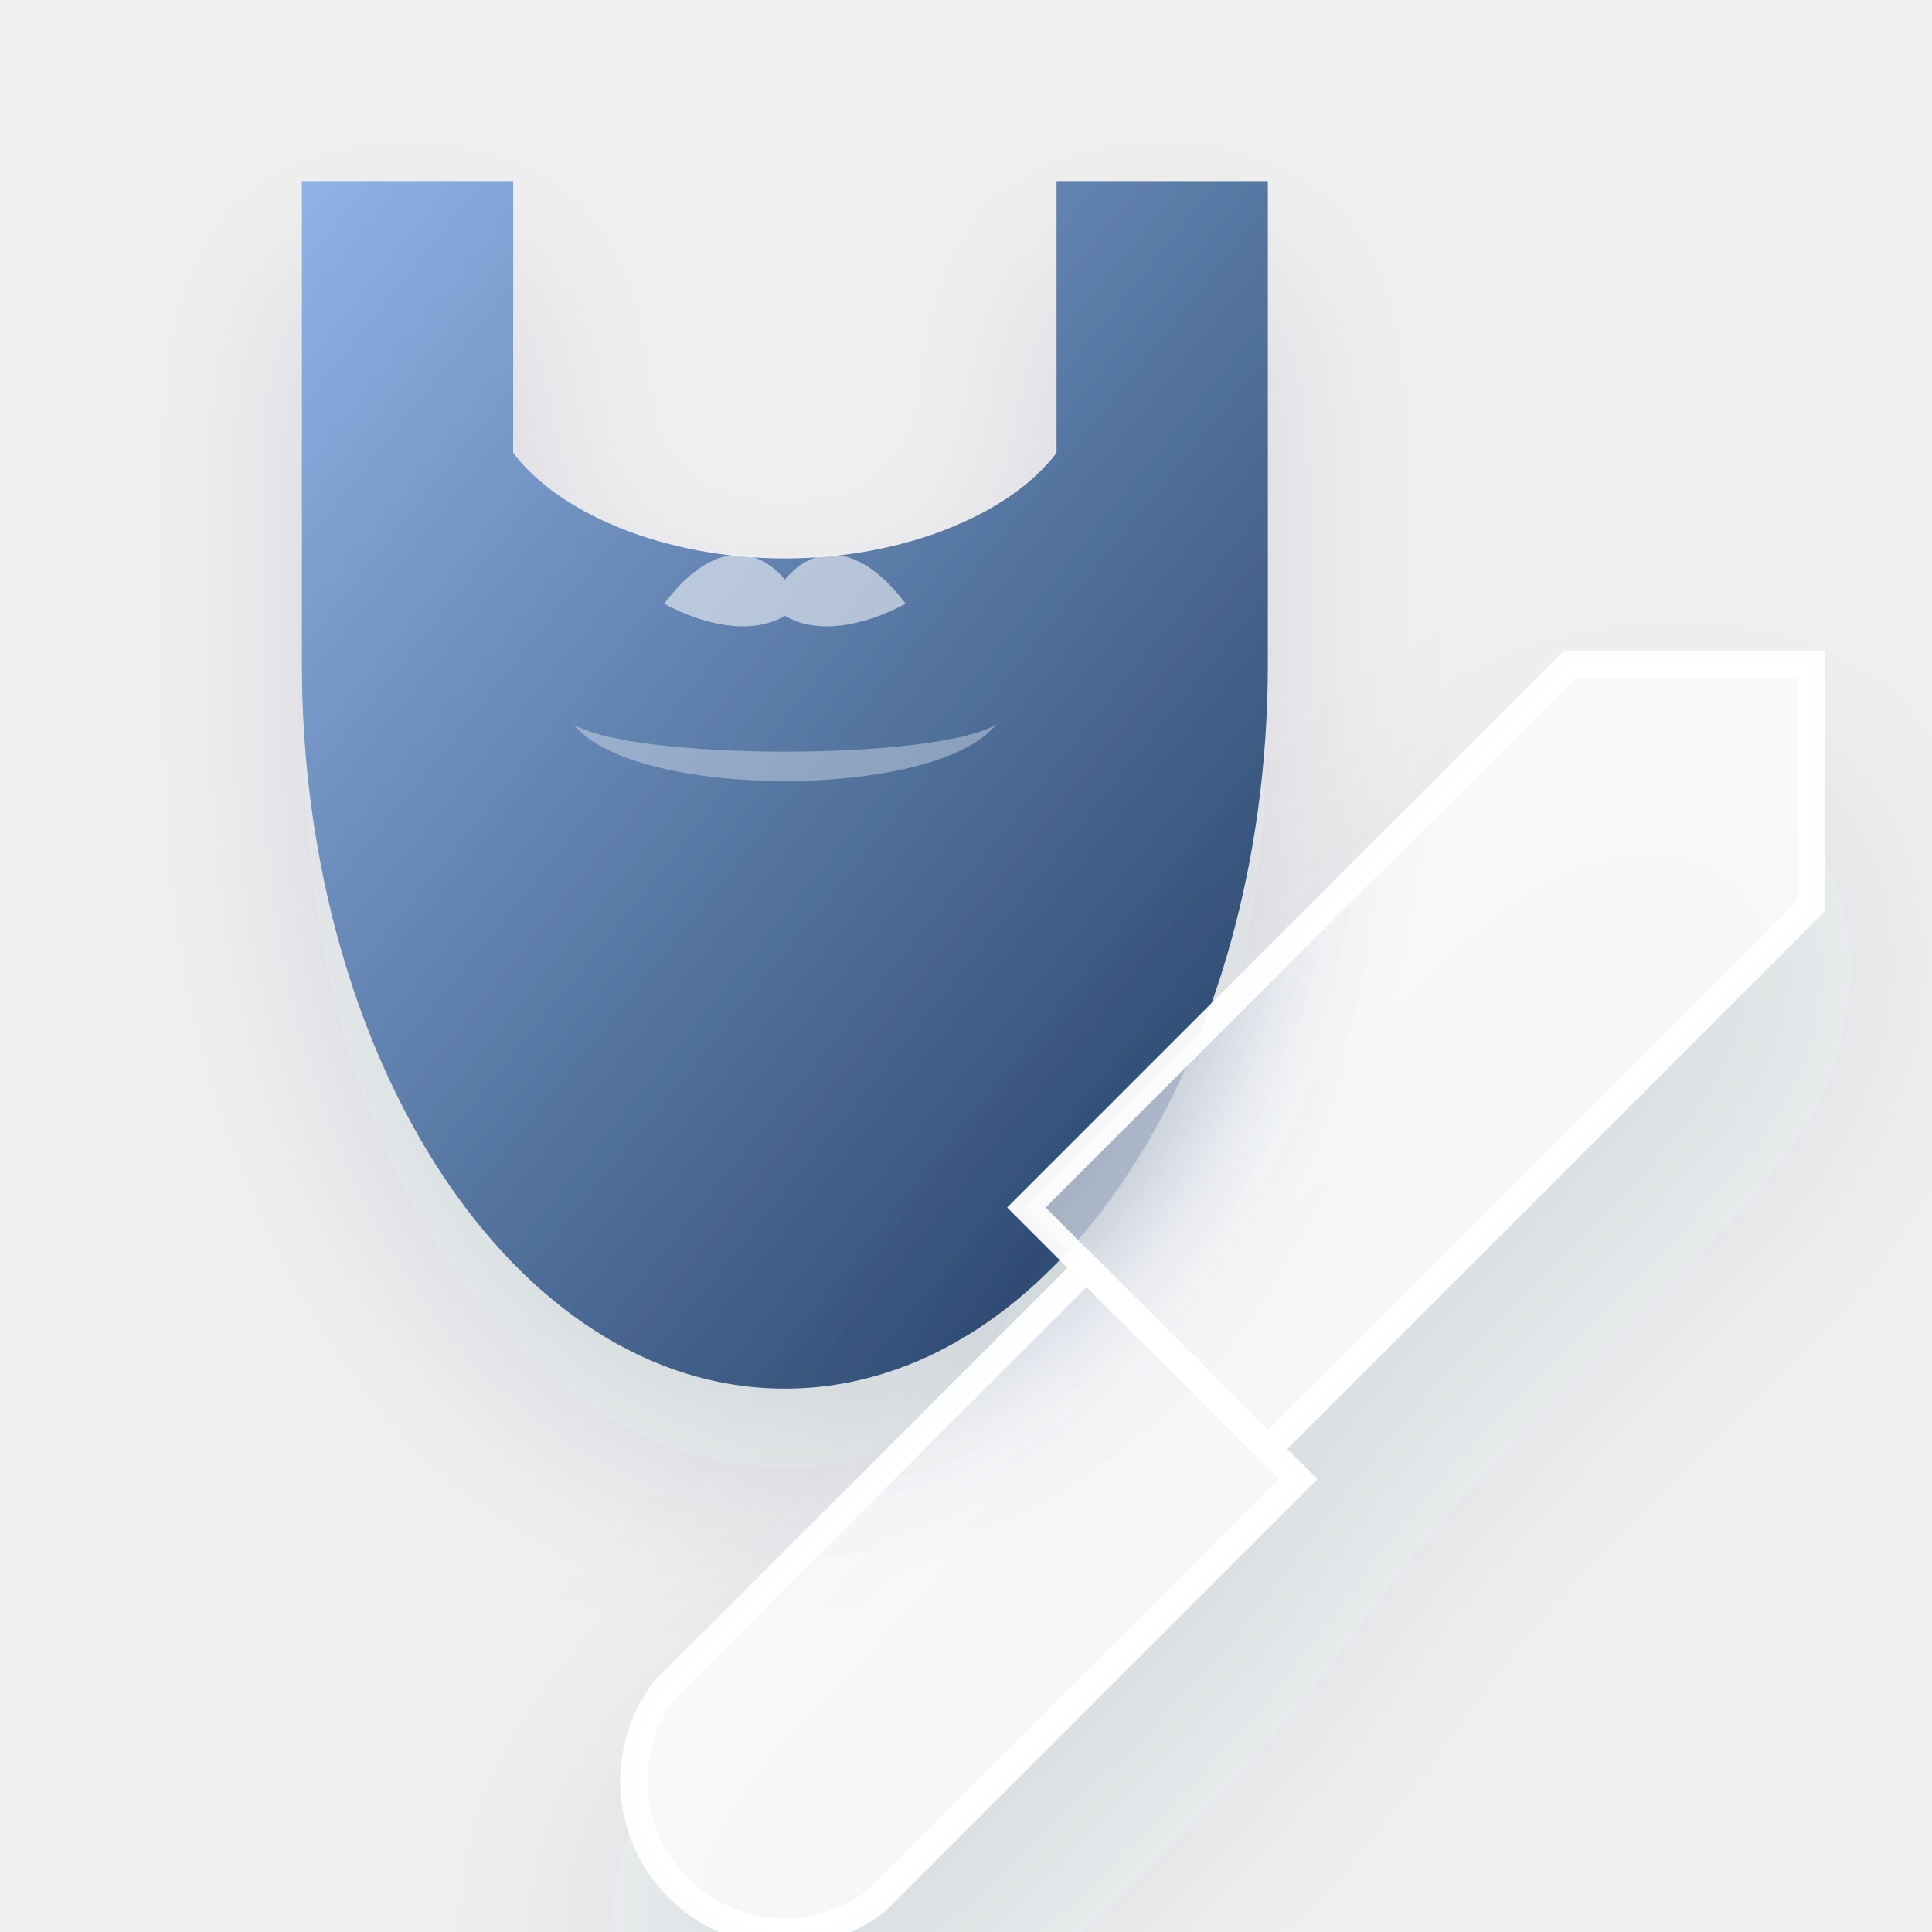
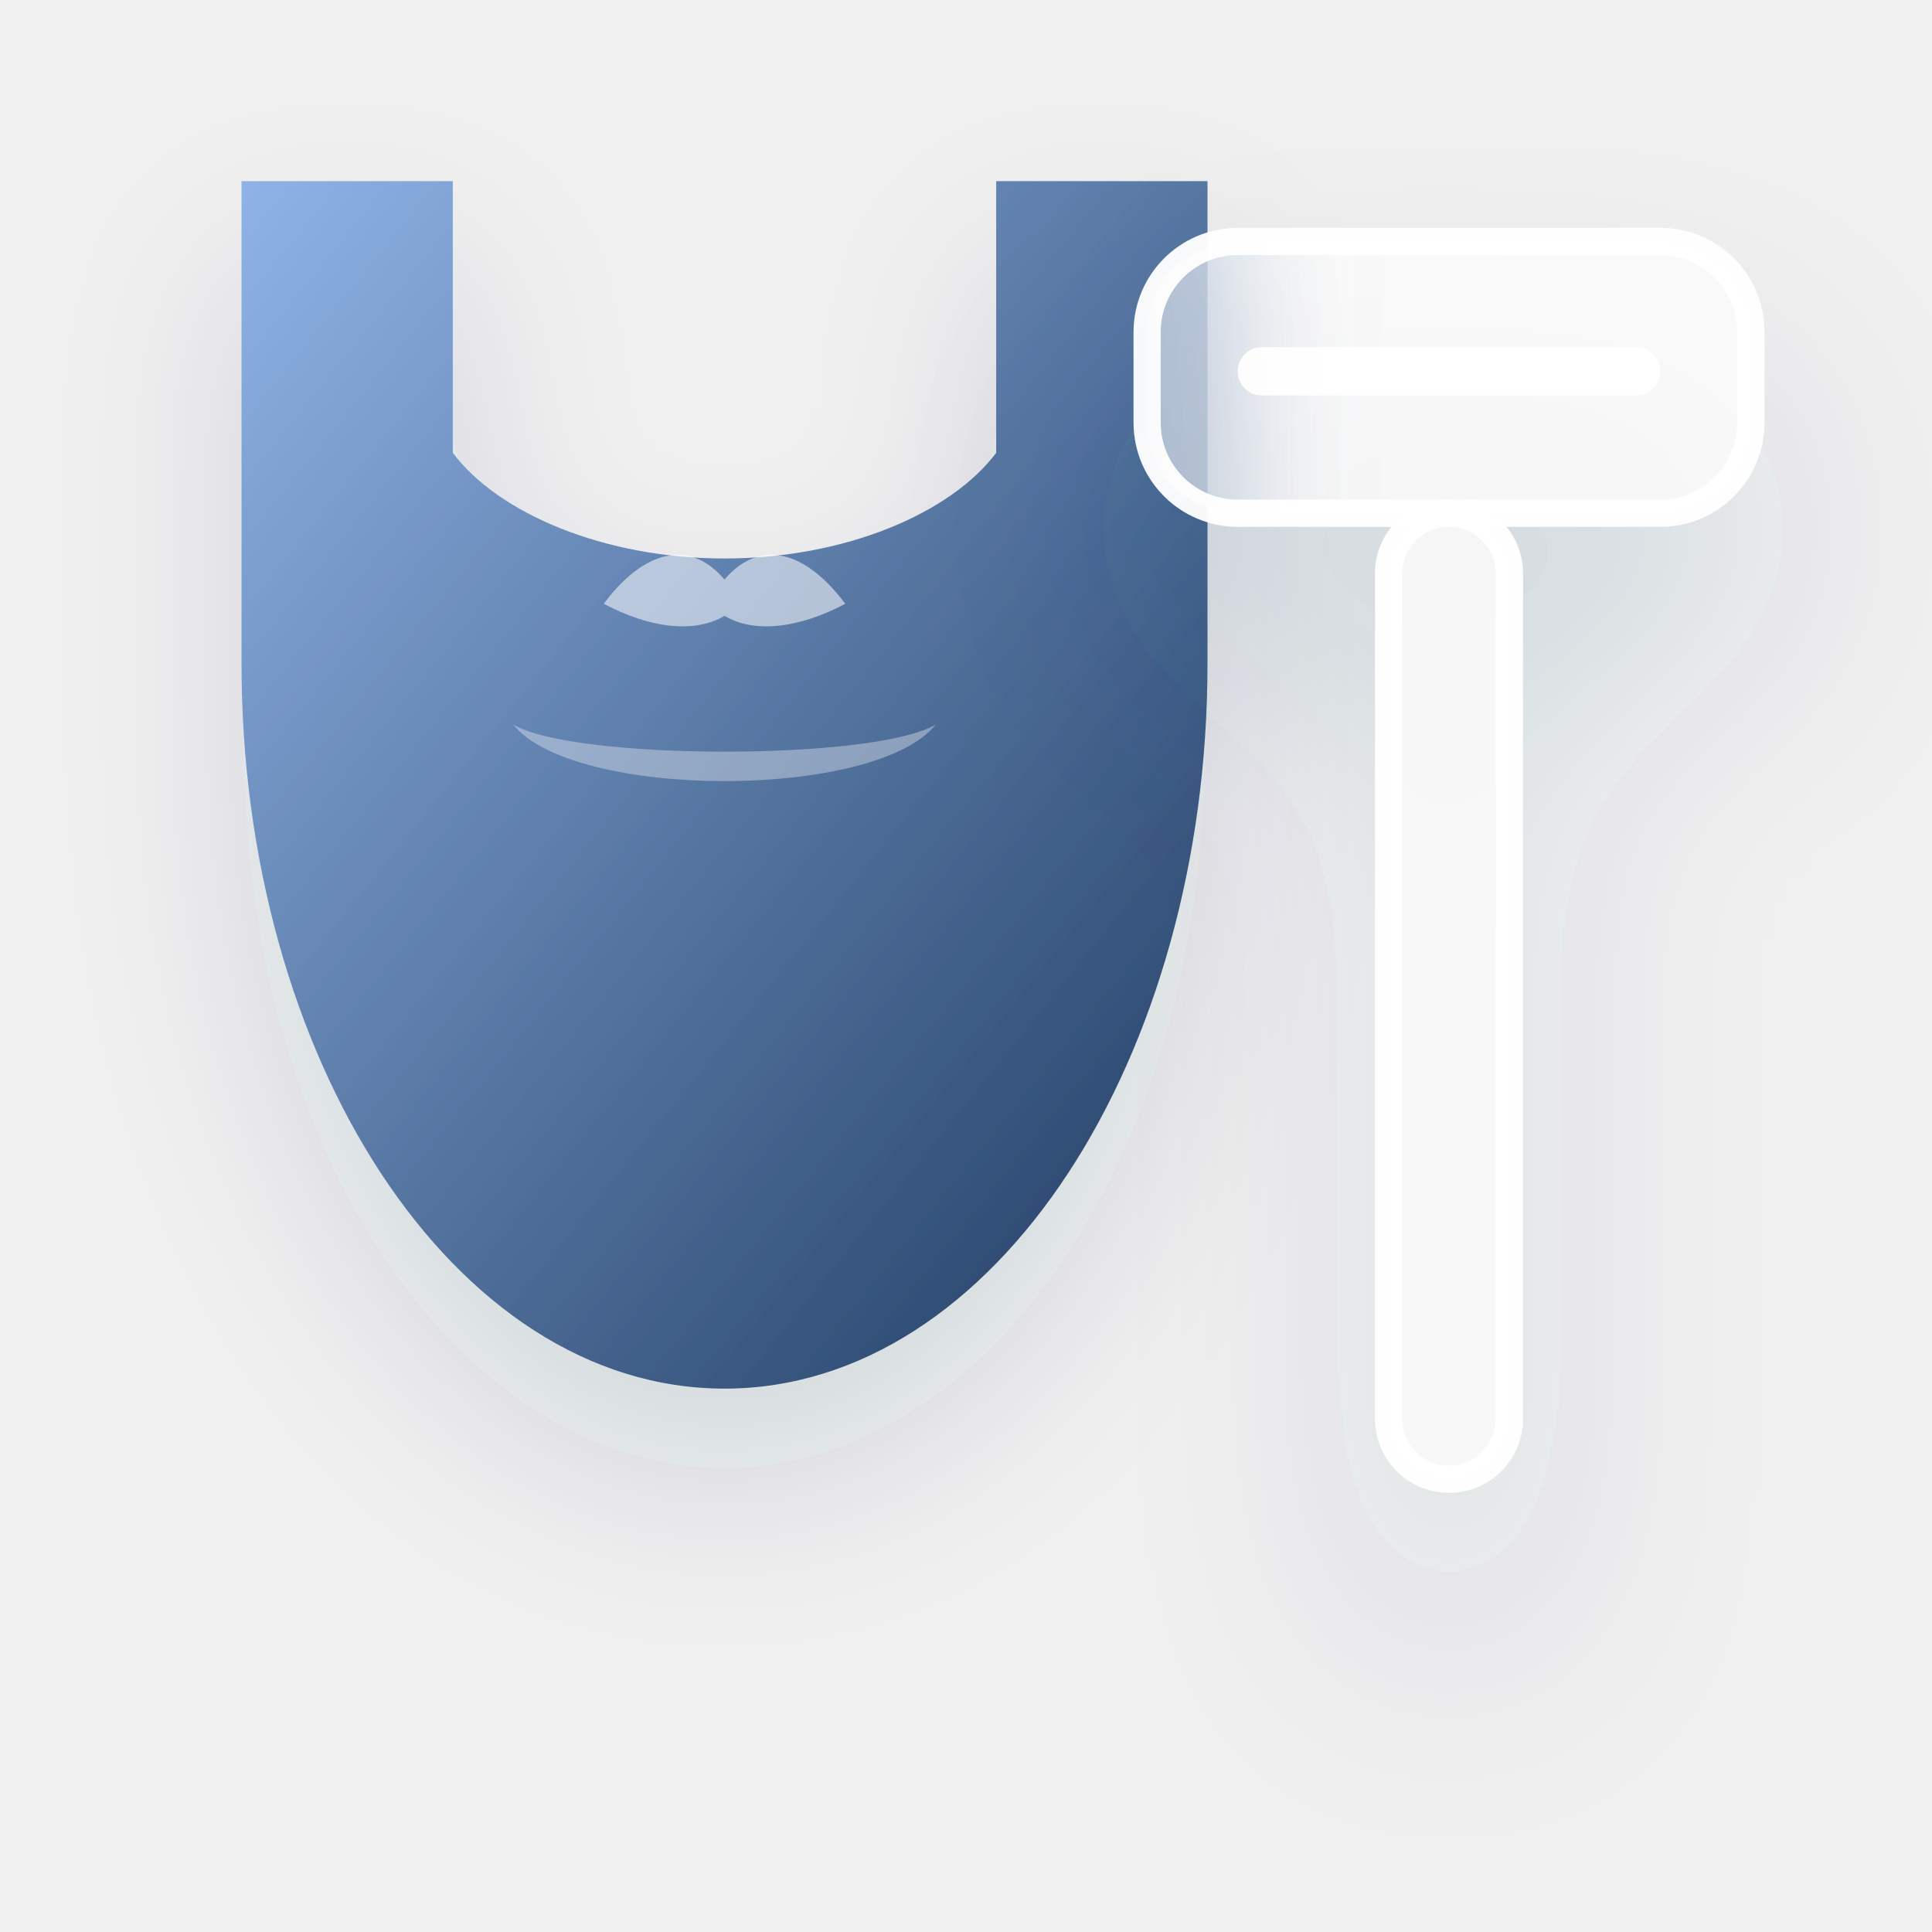
<svg xmlns="http://www.w3.org/2000/svg" xmlns:xlink="http://www.w3.org/1999/xlink" viewBox="0 0 64 64" width="64" height="64">
  <defs>
    <linearGradient id="mf-beard-shave-g" x1="0" y1="0" x2="1" y2="1">
      <stop offset="0" stop-color="#8FB3E6" />
      <stop offset="1" stop-color="#1E3A5F" />
    </linearGradient>
    <linearGradient id="mf-beard-shave-g2" x1="0" y1="0" x2="1" y2="1">
      <stop offset="0" stop-color="#1E3A5F" />
      <stop offset="1" stop-color="#132640" />
    </linearGradient>
    <filter id="mf-beard-shave-blur" x="-30%" y="-30%" width="160%" height="160%">
      <feGaussianBlur stdDeviation="2.4" />
    </filter>
    <filter id="mf-beard-shave-sh" x="-40%" y="-40%" width="180%" height="200%">
      <feDropShadow dx="0" dy="5" stdDeviation="4" flood-color="#1E3A5F" flood-opacity=".16" />
    </filter>
    <filter id="mf-beard-shave-sh2" x="-40%" y="-40%" width="180%" height="200%">
      <feDropShadow dx="0" dy="3" stdDeviation="3" flood-color="#1E3A5F" flood-opacity=".12" />
    </filter>
  </defs>
  <defs>
    <g id="mf-beard-shave-b">
-       <path d="M10 6h7v9c1.5 2 5 3.5 9 3.5s7.5-1.5 9-3.5V6h7v16c0 13-7 24-16 24S10 35 10 22Z" fill="url(#mf-beard-shave-g)" />
-       <path d="M19 24c2 2.5 12 2.5 14 0-2 1.2-12 1.2-14 0Z" fill="#fff" fill-opacity=".35" />
-       <path d="M22 20c1.5-2 3-2 4-.8 1-1.2 2.5-1.2 4 .8-1.5.8-3 1-4 .4-1 .6-2.5.4-4-.4Z" fill="#fff" fill-opacity=".55" />
+       <path d="M8 6h7v9c1.5 2 5 3.5 9 3.5s7.5-1.5 9-3.5V6h7v16c0 13-7 24-16 24S8 35 8 22Z" fill="url(#mf-beard-shave-g)" />
+       <path d="M17 24c2 2.5 12 2.5 14 0-2 1.2-12 1.2-14 0Z" fill="#fff" fill-opacity=".35" />
+       <path d="M20 20c1.5-2 3-2 4-.8 1-1.2 2.5-1.2 4 .8-1.5.8-3 1-4 .4-1 .6-2.5.4-4-.4Z" fill="#fff" fill-opacity=".55" />
    </g>
    <clipPath id="mf-beard-shave-c">
-       <path d="M34 40 52 22h8v8L42 48Z" />
-       <path d="M36 42 22 56a5 5 0 0 0 7 7l14-14Z" />
+       <path d="M41 8h14a3 3 0 0 1 3 3v3a3 3 0 0 1 -3 3h-14a3 3 0 0 1 -3 -3v-3a3 3 0 0 1 3 -3Z" />
+       <path d="M48 17h0a2 2 0 0 1 2 2v28a2 2 0 0 1 -2 2h-0a2 2 0 0 1 -2 -2v-28a2 2 0 0 1 2 -2Z" />
    </clipPath>
  </defs>
  <g filter="url(#mf-beard-shave-sh2)">
    <use href="#mf-beard-shave-b" xlink:href="#mf-beard-shave-b" />
  </g>
  <g filter="url(#mf-beard-shave-sh)">
    <g clip-path="url(#mf-beard-shave-c)">
      <rect width="64" height="64" fill="#fff" fill-opacity=".35" />
      <use href="#mf-beard-shave-b" xlink:href="#mf-beard-shave-b" filter="url(#mf-beard-shave-blur)" opacity=".85" />
    </g>
-     <path d="M34 40 52 22h8v8L42 48Z" fill="#fff" fill-opacity=".48" />
-     <path d="M36 42 22 56a5 5 0 0 0 7 7l14-14Z" fill="#fff" fill-opacity=".48" />
-     <path d="M34 40 52 22h8v8L42 48Z" fill="none" stroke="#fff" stroke-opacity=".95" stroke-width=".9" />
-     <path d="M36 42 22 56a5 5 0 0 0 7 7l14-14Z" fill="none" stroke="#fff" stroke-opacity=".95" stroke-width=".9" />
-     <g fill="#fff" fill-opacity=".92" />
+     <path d="M41 8h14a3 3 0 0 1 3 3v3a3 3 0 0 1 -3 3h-14a3 3 0 0 1 -3 -3v-3a3 3 0 0 1 3 -3Z" fill="#fff" fill-opacity=".48" />
+     <path d="M48 17h0a2 2 0 0 1 2 2v28a2 2 0 0 1 -2 2h-0a2 2 0 0 1 -2 -2v-28a2 2 0 0 1 2 -2Z" fill="#fff" fill-opacity=".48" />
+     <path d="M41 8h14a3 3 0 0 1 3 3v3a3 3 0 0 1 -3 3h-14a3 3 0 0 1 -3 -3v-3a3 3 0 0 1 3 -3Z" fill="none" stroke="#fff" stroke-opacity=".95" stroke-width=".9" />
+     <path d="M48 17h0a2 2 0 0 1 2 2v28a2 2 0 0 1 -2 2h-0a2 2 0 0 1 -2 -2v-28a2 2 0 0 1 2 -2Z" fill="none" stroke="#fff" stroke-opacity=".95" stroke-width=".9" />
+     <g fill="#fff" fill-opacity=".92">
+       <rect x="41" y="11.5" width="14" height="1.6" rx=".8" />
+     </g>
  </g>
</svg>
